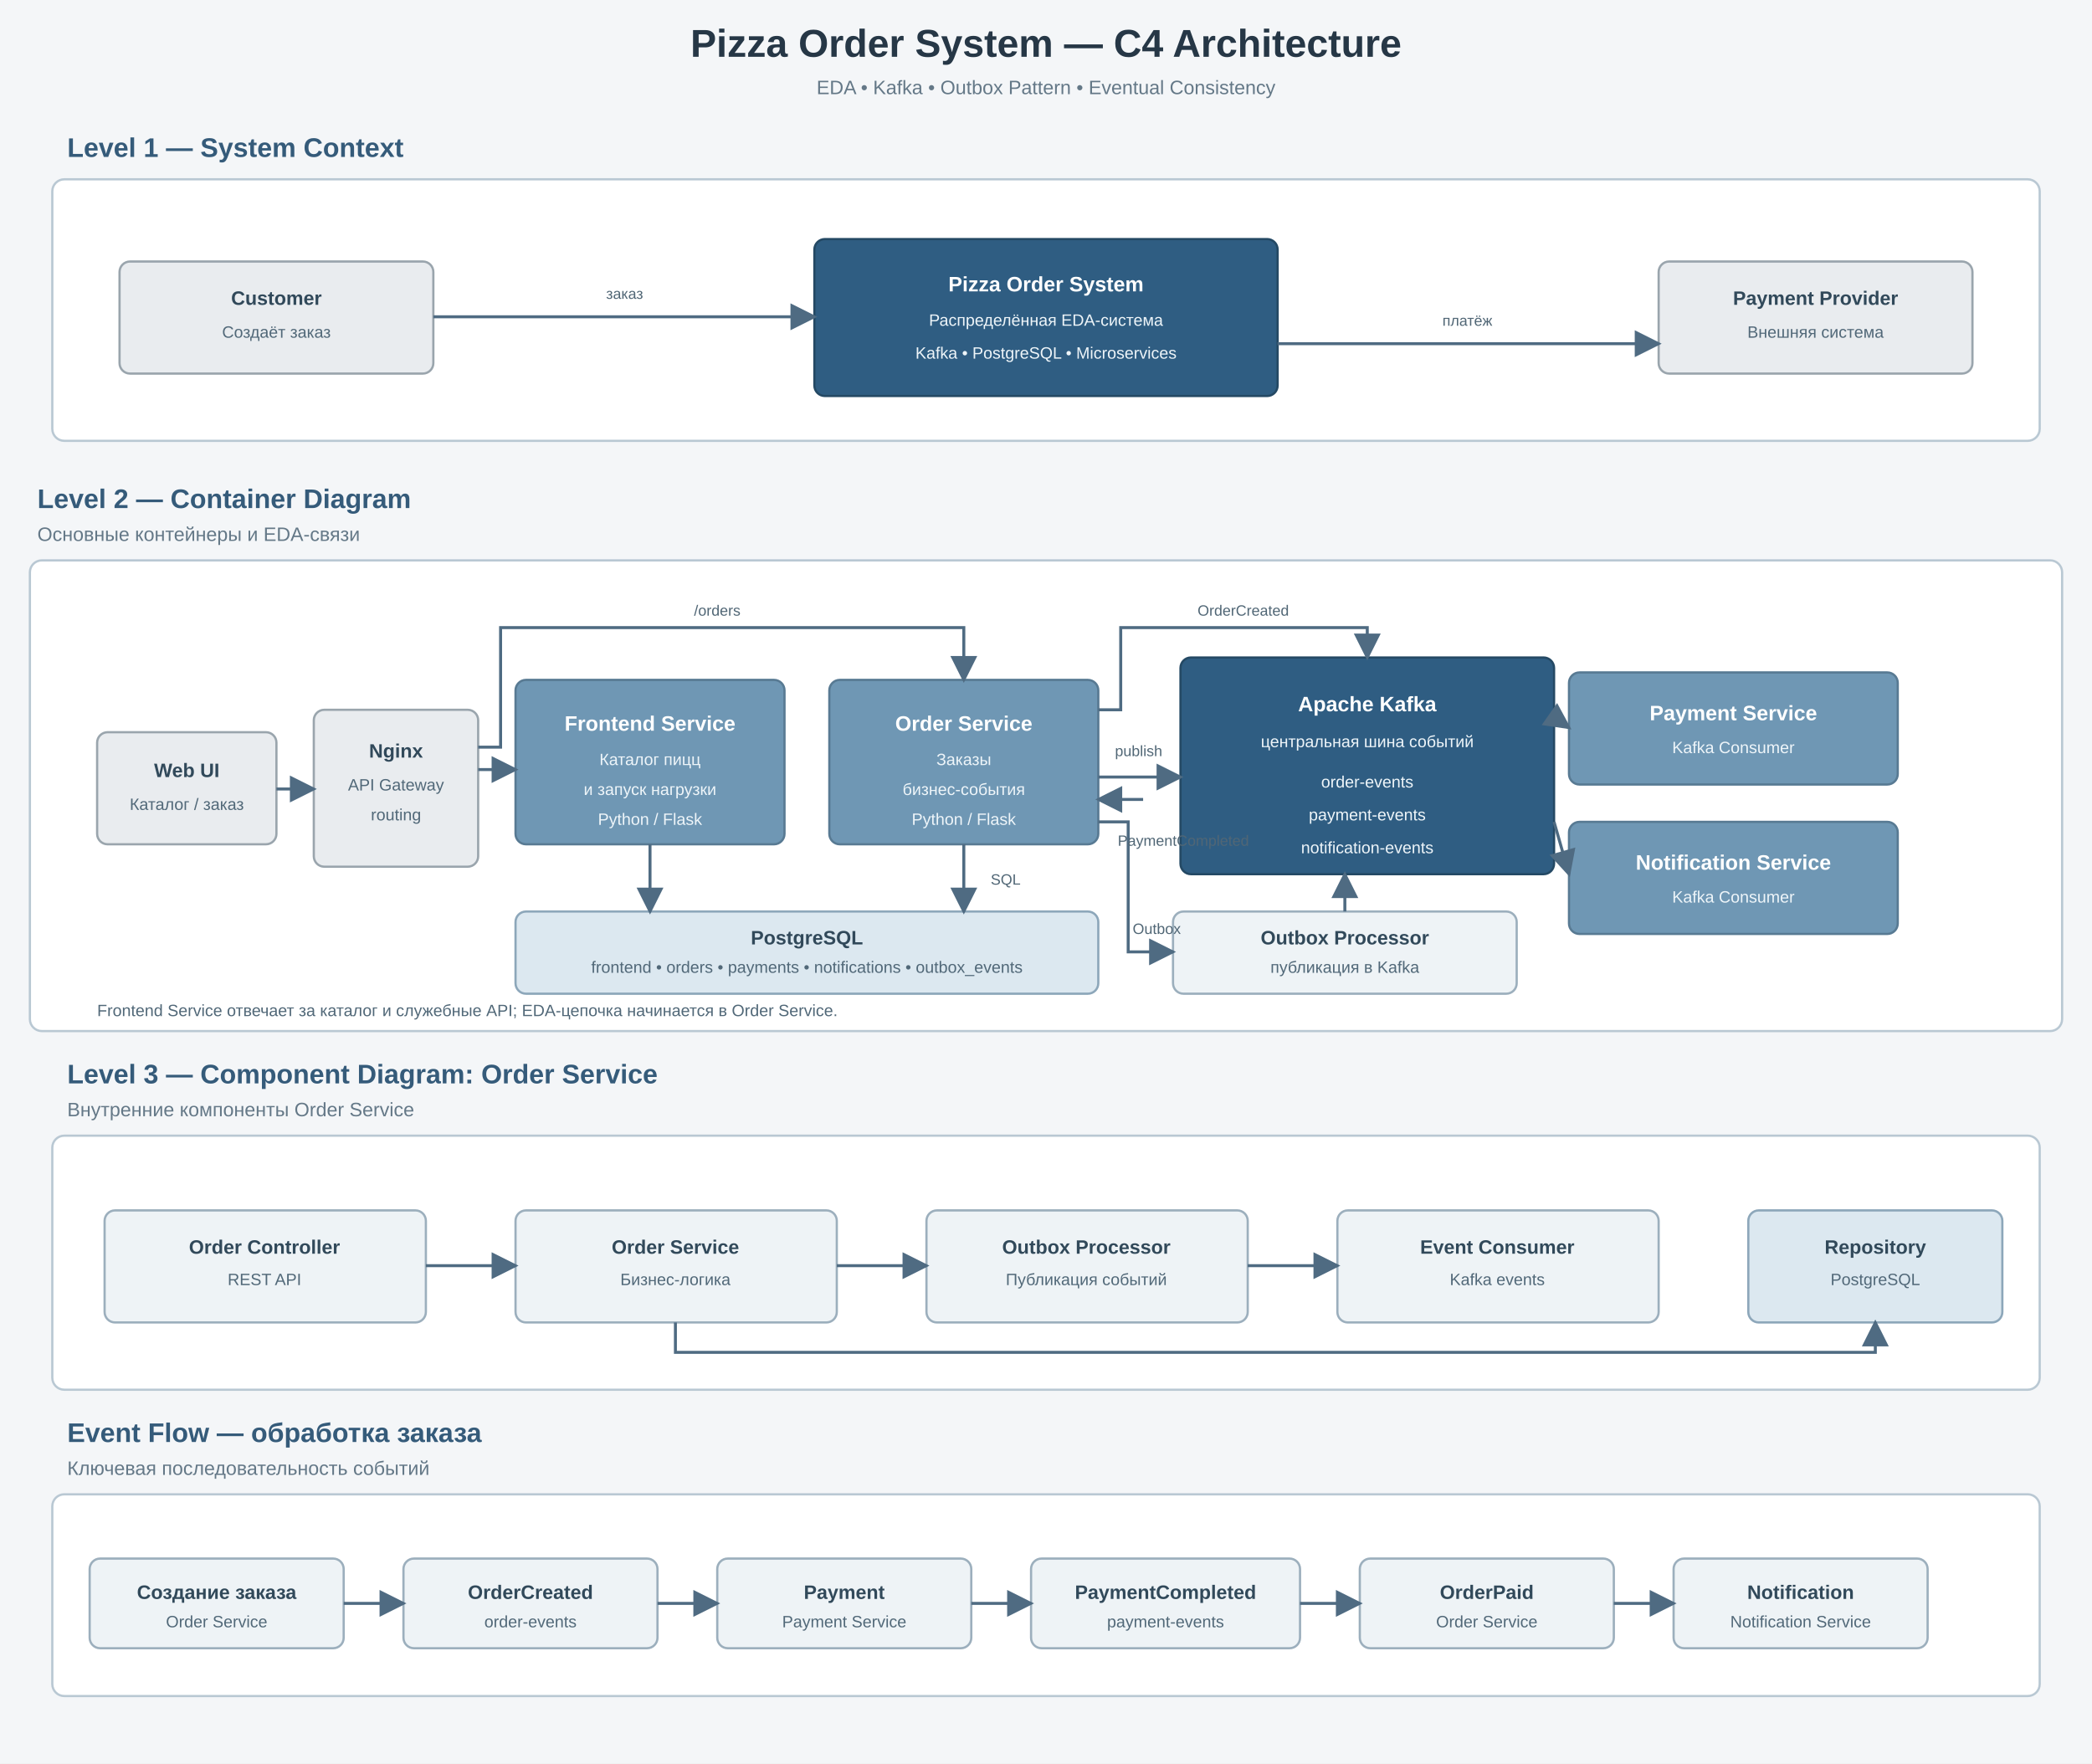
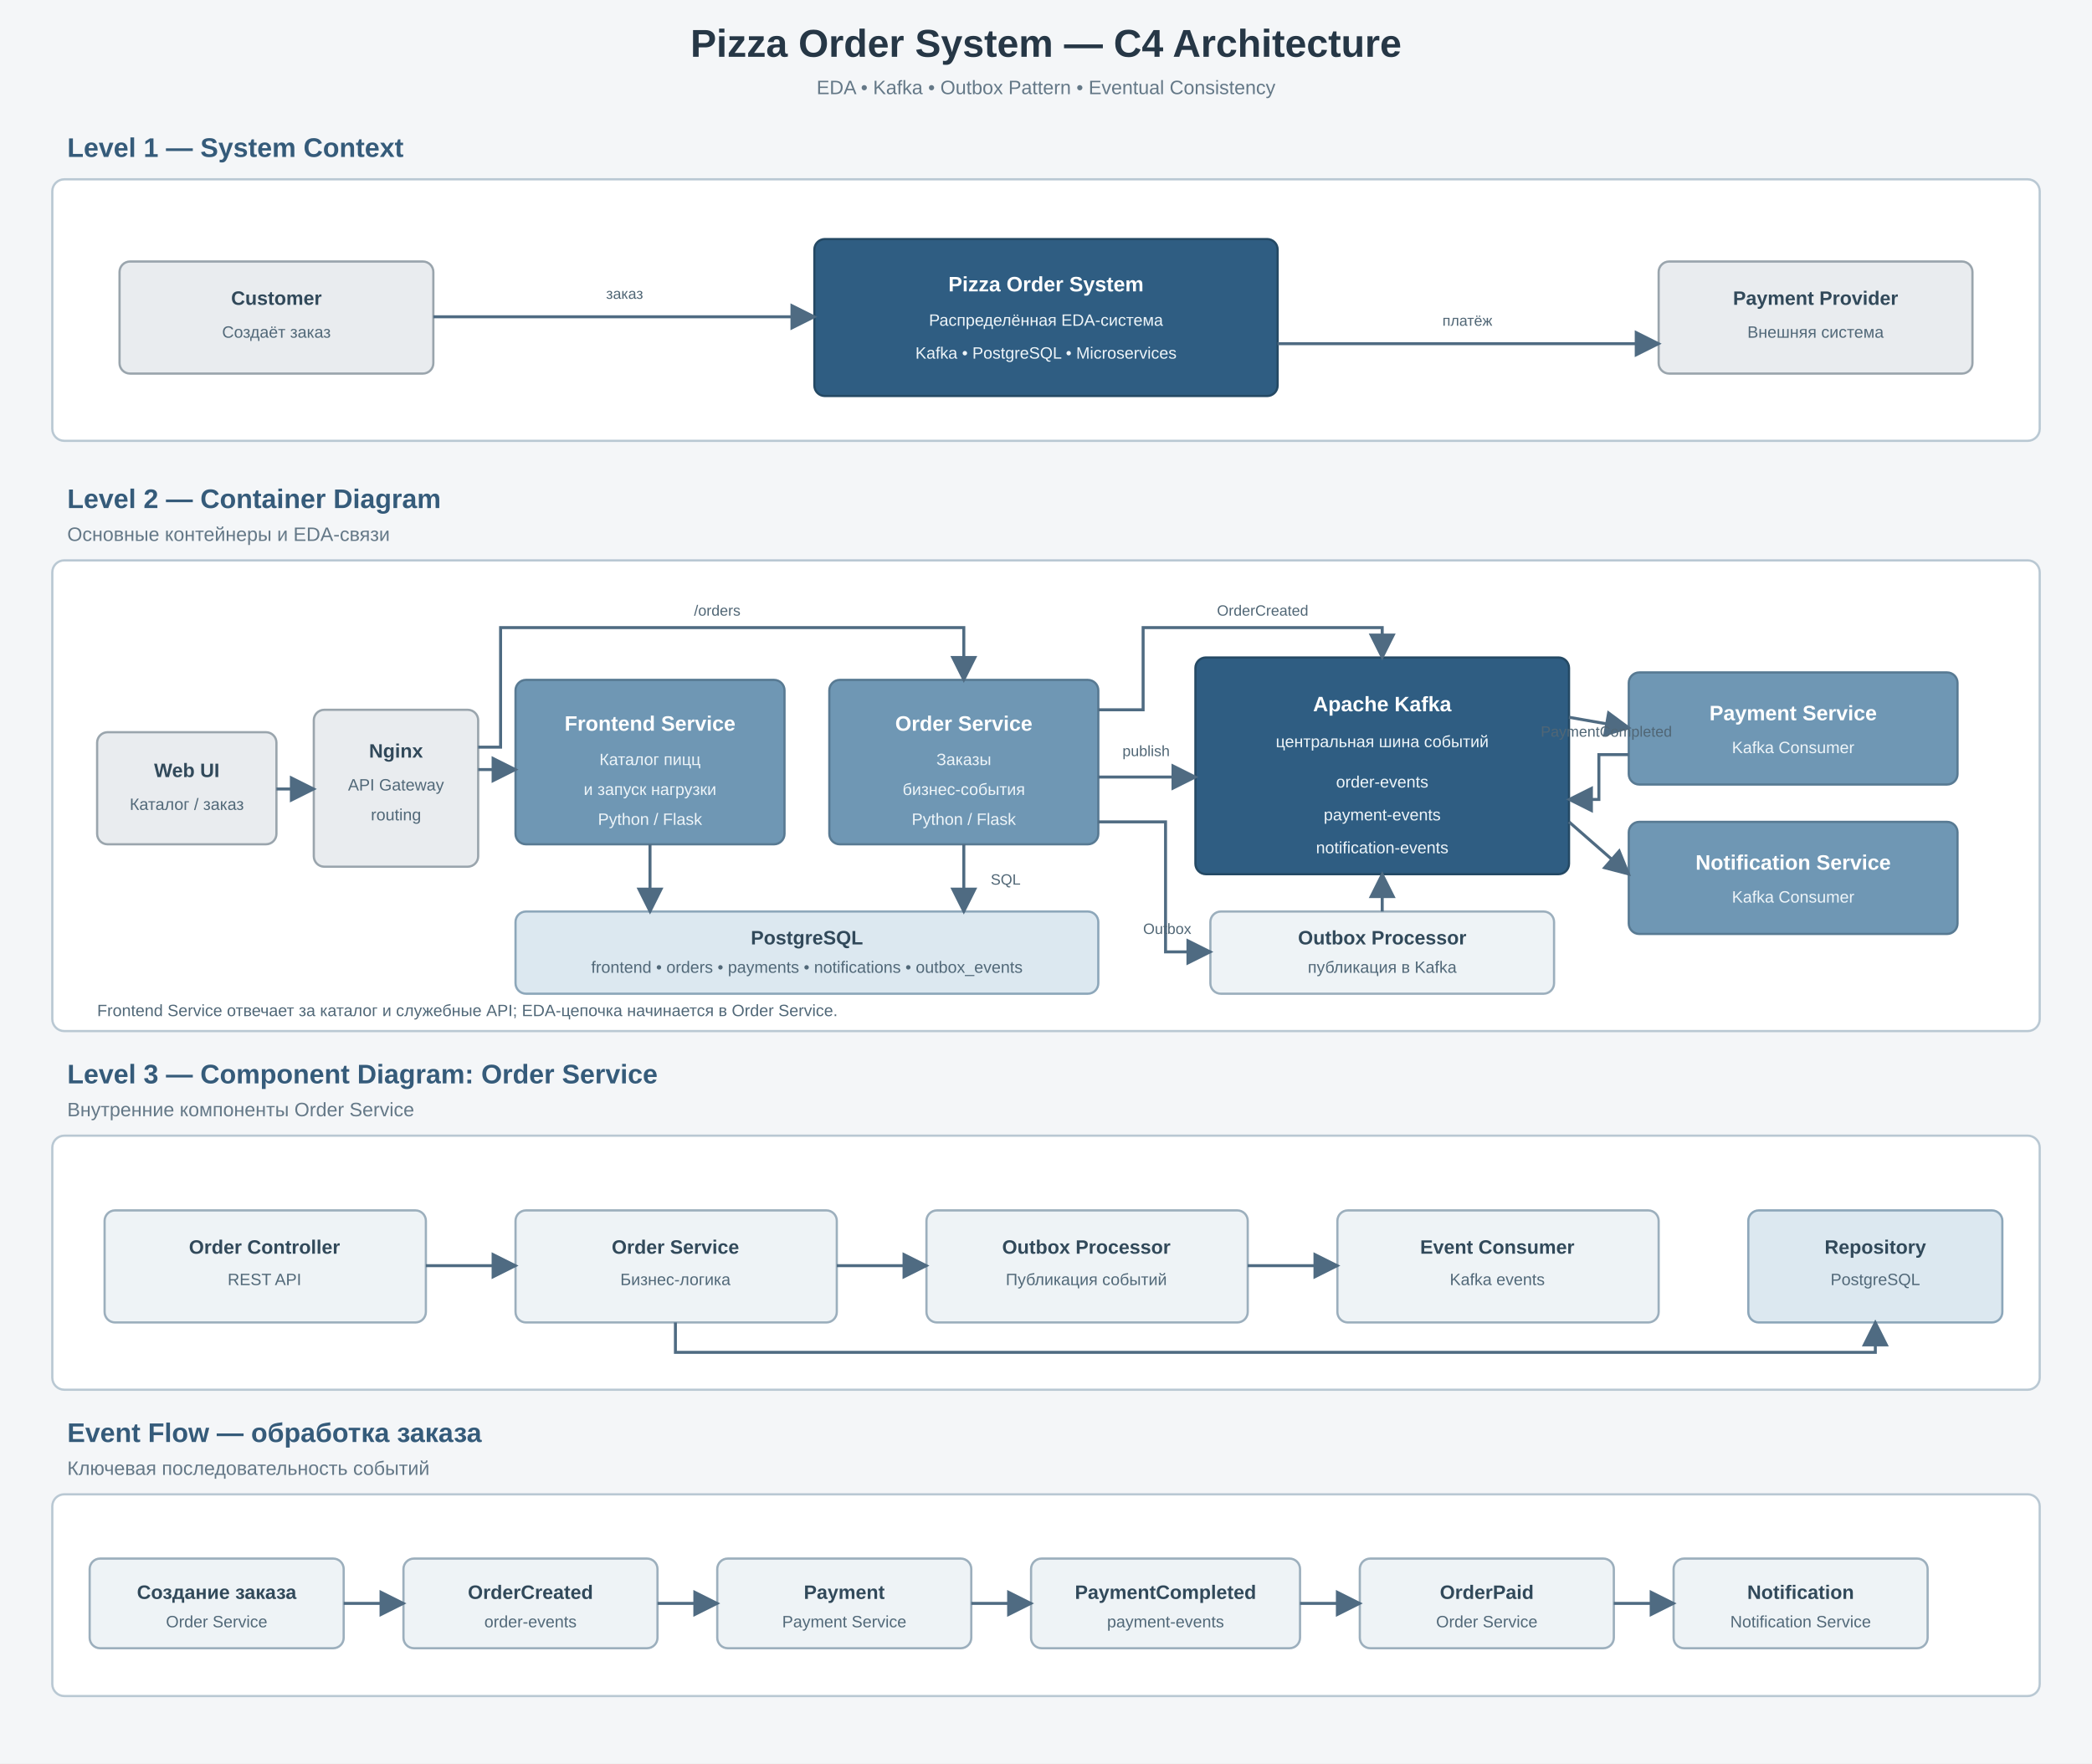
<svg xmlns="http://www.w3.org/2000/svg" width="1400" height="1180" viewBox="0 0 1400 1180">
  <defs>
    <style>
text{font-family:Arial,Helvetica,sans-serif}.title{font-size:26px;font-weight:700;fill:#263746}.level{font-size:18px;font-weight:700;fill:#355b7a}.sub{font-size:13px;fill:#647887}.box{fill:#fff;stroke:#b9c8d3;stroke-width:1.5}.sys{fill:#2f5d82;stroke:#244964;stroke-width:1.5}.svc{fill:#6f97b4;stroke:#587a93;stroke-width:1.5}.db{fill:#dce8f0;stroke:#8da7ba;stroke-width:1.5}.ext{fill:#e9ecef;stroke:#9aa5ad;stroke-width:1.5}.comp{fill:#eef3f6;stroke:#9cafbd;stroke-width:1.5}.wt{font-size:14px;font-weight:700;fill:#fff}.dt{font-size:13px;font-weight:700;fill:#31495a}.w{font-size:11px;fill:#eef5f9}.d{font-size:11px;fill:#516878}.lab{font-size:10px;fill:#506675}.line{stroke:#4f6b82;stroke-width:2;fill:none;marker-end:url(#a)}
</style>
    <marker id="a" markerWidth="9" markerHeight="9" refX="8" refY="4.5" orient="auto">
      <path d="M0 0L9 4.5L0 9Z" fill="#4f6b82" />
    </marker>
  </defs>
  <rect width="1400" height="1180" fill="#f4f6f8" />
  <text x="700" y="38" text-anchor="middle" class="title">Pizza Order System — C4 Architecture</text>
  <text x="700" y="63" text-anchor="middle" class="sub">EDA • Kafka • Outbox Pattern • Eventual Consistency</text>
  <text x="45" y="105" class="level">Level 1 — System Context</text>
  <rect x="35" y="120" width="1330" height="175" rx="8" class="box" />
  <rect x="80" y="175" width="210" height="75" rx="7" class="ext" />
  <text x="185" y="204" text-anchor="middle" class="dt">Customer</text>
  <text x="185" y="226" text-anchor="middle" class="d">Создаёт заказ</text>
  <rect x="545" y="160" width="310" height="105" rx="7" class="sys" />
  <text x="700" y="195" text-anchor="middle" class="wt">Pizza Order System</text>
  <text x="700" y="218" text-anchor="middle" class="w">Распределённая EDA-система</text>
  <text x="700" y="240" text-anchor="middle" class="w">Kafka • PostgreSQL • Microservices</text>
  <rect x="1110" y="175" width="210" height="75" rx="7" class="ext" />
  <text x="1215" y="204" text-anchor="middle" class="dt">Payment Provider</text>
  <text x="1215" y="226" text-anchor="middle" class="d">Внешняя система</text>
  <path d="M290 212L545 212" class="line" />
  <text x="418" y="200" text-anchor="middle" class="lab">заказ</text>
  <path d="M855 230L1110 230" class="line" />
  <text x="982" y="218" text-anchor="middle" class="lab">платёж</text>
-   <text x="25" y="340" class="level">Level 2 — Container Diagram</text>
-   <text x="25" y="362" class="sub">Основные контейнеры и EDA-связи</text>
-   <rect x="20" y="375" width="1360" height="315" rx="8" class="box" />
+   <text x="45" y="340" class="level">Level 2 — Container Diagram</text>
+   <text x="45" y="362" class="sub">Основные контейнеры и EDA-связи</text>
+   <rect x="35" y="375" width="1330" height="315" rx="8" class="box" />
  <rect x="65" y="490" width="120" height="75" rx="7" class="ext" />
  <text x="125" y="520" text-anchor="middle" class="dt">Web UI</text>
  <text x="125" y="542" text-anchor="middle" class="d">Каталог / заказ</text>
  <rect x="210" y="475" width="110" height="105" rx="7" class="ext" />
  <text x="265" y="507" text-anchor="middle" class="dt">Nginx</text>
  <text x="265" y="529" text-anchor="middle" class="d">API Gateway</text>
  <text x="265" y="549" text-anchor="middle" class="d">routing</text>
  <rect x="345" y="455" width="180" height="110" rx="7" class="svc" />
  <text x="435" y="489" text-anchor="middle" class="wt">Frontend Service</text>
  <text x="435" y="512" text-anchor="middle" class="w">Каталог пицц</text>
  <text x="435" y="532" text-anchor="middle" class="w">и запуск нагрузки</text>
  <text x="435" y="552" text-anchor="middle" class="w">Python / Flask</text>
  <rect x="555" y="455" width="180" height="110" rx="7" class="svc" />
  <text x="645" y="489" text-anchor="middle" class="wt">Order Service</text>
  <text x="645" y="512" text-anchor="middle" class="w">Заказы</text>
  <text x="645" y="532" text-anchor="middle" class="w">бизнес-события</text>
  <text x="645" y="552" text-anchor="middle" class="w">Python / Flask</text>
-   <rect x="790" y="440" width="250" height="145" rx="7" class="sys" />
-   <text x="915" y="476" text-anchor="middle" class="wt">Apache Kafka</text>
-   <text x="915" y="500" text-anchor="middle" class="w">центральная шина событий</text>
-   <text x="915" y="527" text-anchor="middle" class="w">order-events</text>
-   <text x="915" y="549" text-anchor="middle" class="w">payment-events</text>
-   <text x="915" y="571" text-anchor="middle" class="w">notification-events</text>
-   <rect x="1050" y="450" width="220" height="75" rx="7" class="svc" />
-   <text x="1160" y="482" text-anchor="middle" class="wt">Payment Service</text>
-   <text x="1160" y="504" text-anchor="middle" class="w">Kafka Consumer</text>
-   <rect x="1050" y="550" width="220" height="75" rx="7" class="svc" />
-   <text x="1160" y="582" text-anchor="middle" class="wt">Notification Service</text>
-   <text x="1160" y="604" text-anchor="middle" class="w">Kafka Consumer</text>
+   <rect x="800" y="440" width="250" height="145" rx="7" class="sys" />
+   <text x="925" y="476" text-anchor="middle" class="wt">Apache Kafka</text>
+   <text x="925" y="500" text-anchor="middle" class="w">центральная шина событий</text>
+   <text x="925" y="527" text-anchor="middle" class="w">order-events</text>
+   <text x="925" y="549" text-anchor="middle" class="w">payment-events</text>
+   <text x="925" y="571" text-anchor="middle" class="w">notification-events</text>
+   <rect x="1090" y="450" width="220" height="75" rx="7" class="svc" />
+   <text x="1200" y="482" text-anchor="middle" class="wt">Payment Service</text>
+   <text x="1200" y="504" text-anchor="middle" class="w">Kafka Consumer</text>
+   <rect x="1090" y="550" width="220" height="75" rx="7" class="svc" />
+   <text x="1200" y="582" text-anchor="middle" class="wt">Notification Service</text>
+   <text x="1200" y="604" text-anchor="middle" class="w">Kafka Consumer</text>
  <rect x="345" y="610" width="390" height="55" rx="7" class="db" />
  <text x="540" y="632" text-anchor="middle" class="dt">PostgreSQL</text>
  <text x="540" y="651" text-anchor="middle" class="d">frontend • orders • payments • notifications • outbox_events</text>
-   <rect x="785" y="610" width="230" height="55" rx="7" class="comp" />
-   <text x="900" y="632" text-anchor="middle" class="dt">Outbox Processor</text>
-   <text x="900" y="651" text-anchor="middle" class="d">публикация в Kafka</text>
+   <rect x="810" y="610" width="230" height="55" rx="7" class="comp" />
+   <text x="925" y="632" text-anchor="middle" class="dt">Outbox Processor</text>
+   <text x="925" y="651" text-anchor="middle" class="d">публикация в Kafka</text>
  <path d="M185 528L210 528" class="line" />
  <path d="M320 515L345 515" class="line" />
  <path d="M320 500L335 500L335 420L645 420L645 455" class="line" />
  <text x="480" y="412" text-anchor="middle" class="lab">/orders</text>
-   <path d="M735 475L750 475L750 420L915 420L915 440" class="line" />
-   <text x="832" y="412" text-anchor="middle" class="lab">OrderCreated</text>
-   <path d="M735 520L790 520" class="line" />
-   <text x="762" y="506" text-anchor="middle" class="lab">publish</text>
-   <path d="M1040 480L1050 487" class="line" />
-   <path d="M1040 550L1050 585" class="line" />
+   <path d="M735 475L765 475L765 420L925 420L925 440" class="line" />
+   <text x="845" y="412" text-anchor="middle" class="lab">OrderCreated</text>
+   <path d="M735 520L800 520" class="line" />
+   <text x="767" y="506" text-anchor="middle" class="lab">publish</text>
+   <path d="M1050 480L1090 487" class="line" />
+   <path d="M1050 550L1090 585" class="line" />
  <path d="M645 565L645 610" class="line" />
  <text x="663" y="592" class="lab">SQL</text>
  <path d="M435 565L435 610" class="line" />
-   <path d="M735 550L755 550L755 637L785 637" class="line" />
-   <text x="758" y="625" class="lab">Outbox</text>
-   <path d="M900 610L900 585" class="line" />
-   <path d="M765 535L735 535" class="line" />
-   <text x="748" y="566" class="lab">PaymentCompleted</text>
+   <path d="M735 550L780 550L780 637L810 637" class="line" />
+   <text x="765" y="625" class="lab">Outbox</text>
+   <path d="M925 610L925 585" class="line" />
+   <path d="M1090 505L1070 505L1070 535L1050 535" class="line" />
+   <text x="1075" y="493" text-anchor="middle" class="lab">PaymentCompleted</text>
  <text x="65" y="680" class="d">Frontend Service отвечает за каталог и служебные API; EDA-цепочка начинается в Order Service.</text>
  <text x="45" y="725" class="level">Level 3 — Component Diagram: Order Service</text>
  <text x="45" y="747" class="sub">Внутренние компоненты Order Service</text>
  <rect x="35" y="760" width="1330" height="170" rx="8" class="box" />
  <rect x="70" y="810" width="215" height="75" rx="7" class="comp" />
  <text x="177" y="839" text-anchor="middle" class="dt">Order Controller</text>
  <text x="177" y="860" text-anchor="middle" class="d">REST API</text>
  <rect x="345" y="810" width="215" height="75" rx="7" class="comp" />
  <text x="452" y="839" text-anchor="middle" class="dt">Order Service</text>
  <text x="452" y="860" text-anchor="middle" class="d">Бизнес-логика</text>
  <rect x="620" y="810" width="215" height="75" rx="7" class="comp" />
  <text x="727" y="839" text-anchor="middle" class="dt">Outbox Processor</text>
  <text x="727" y="860" text-anchor="middle" class="d">Публикация событий</text>
  <rect x="895" y="810" width="215" height="75" rx="7" class="comp" />
  <text x="1002" y="839" text-anchor="middle" class="dt">Event Consumer</text>
  <text x="1002" y="860" text-anchor="middle" class="d">Kafka events</text>
  <rect x="1170" y="810" width="170" height="75" rx="7" class="db" />
  <text x="1255" y="839" text-anchor="middle" class="dt">Repository</text>
  <text x="1255" y="860" text-anchor="middle" class="d">PostgreSQL</text>
  <path d="M285 847L345 847" class="line" />
  <path d="M560 847L620 847" class="line" />
  <path d="M835 847L895 847" class="line" />
  <path d="M452 885L452 905L1255 905L1255 885" class="line" />
  <text x="45" y="965" class="level">Event Flow — обработка заказа</text>
  <text x="45" y="987" class="sub">Ключевая последовательность событий</text>
  <rect x="35" y="1000" width="1330" height="135" rx="8" class="box" />
  <rect x="60" y="1043" width="170" height="60" rx="7" class="comp" />
  <text x="145" y="1070" text-anchor="middle" class="dt">Создание заказа</text>
  <text x="145" y="1089" text-anchor="middle" class="d">Order Service</text>
  <rect x="270" y="1043" width="170" height="60" rx="7" class="comp" />
  <text x="355" y="1070" text-anchor="middle" class="dt">OrderCreated</text>
  <text x="355" y="1089" text-anchor="middle" class="d">order-events</text>
  <rect x="480" y="1043" width="170" height="60" rx="7" class="comp" />
  <text x="565" y="1070" text-anchor="middle" class="dt">Payment</text>
  <text x="565" y="1089" text-anchor="middle" class="d">Payment Service</text>
  <rect x="690" y="1043" width="180" height="60" rx="7" class="comp" />
  <text x="780" y="1070" text-anchor="middle" class="dt">PaymentCompleted</text>
  <text x="780" y="1089" text-anchor="middle" class="d">payment-events</text>
  <rect x="910" y="1043" width="170" height="60" rx="7" class="comp" />
  <text x="995" y="1070" text-anchor="middle" class="dt">OrderPaid</text>
  <text x="995" y="1089" text-anchor="middle" class="d">Order Service</text>
  <rect x="1120" y="1043" width="170" height="60" rx="7" class="comp" />
  <text x="1205" y="1070" text-anchor="middle" class="dt">Notification</text>
  <text x="1205" y="1089" text-anchor="middle" class="d">Notification Service</text>
  <path d="M230 1073L270 1073" class="line" />
  <path d="M440 1073L480 1073" class="line" />
  <path d="M650 1073L690 1073" class="line" />
  <path d="M870 1073L910 1073" class="line" />
  <path d="M1080 1073L1120 1073" class="line" />
</svg>
